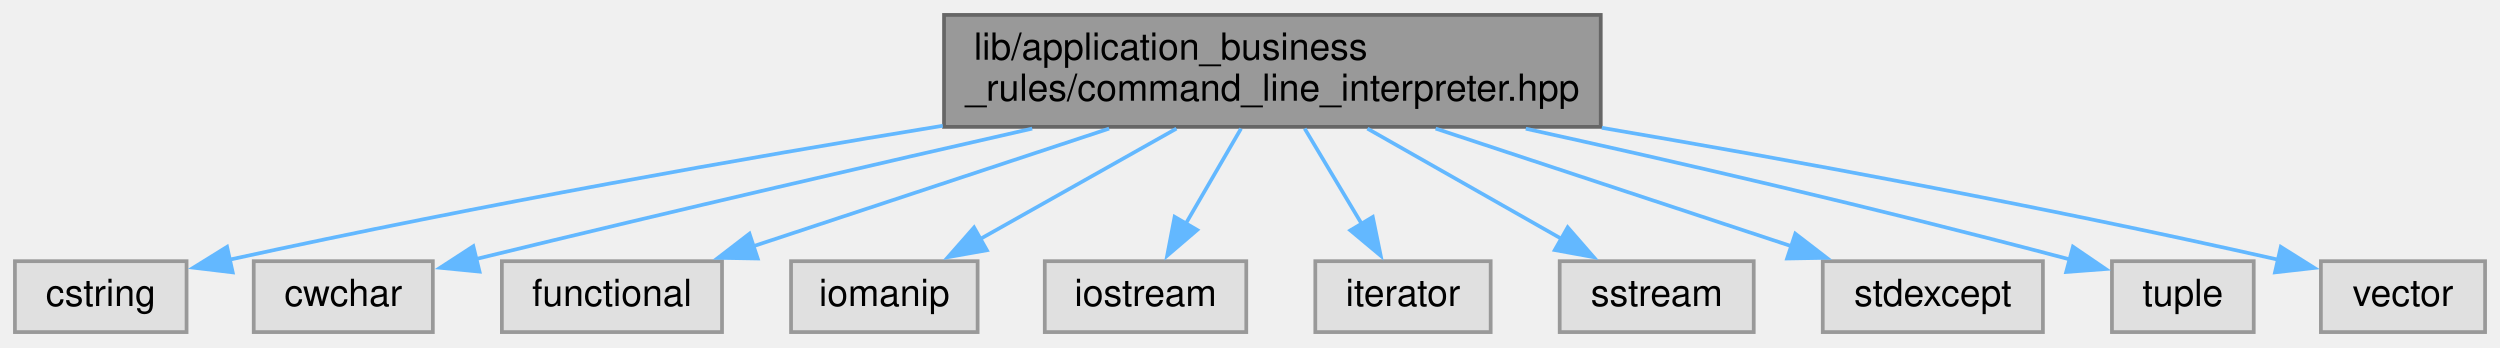
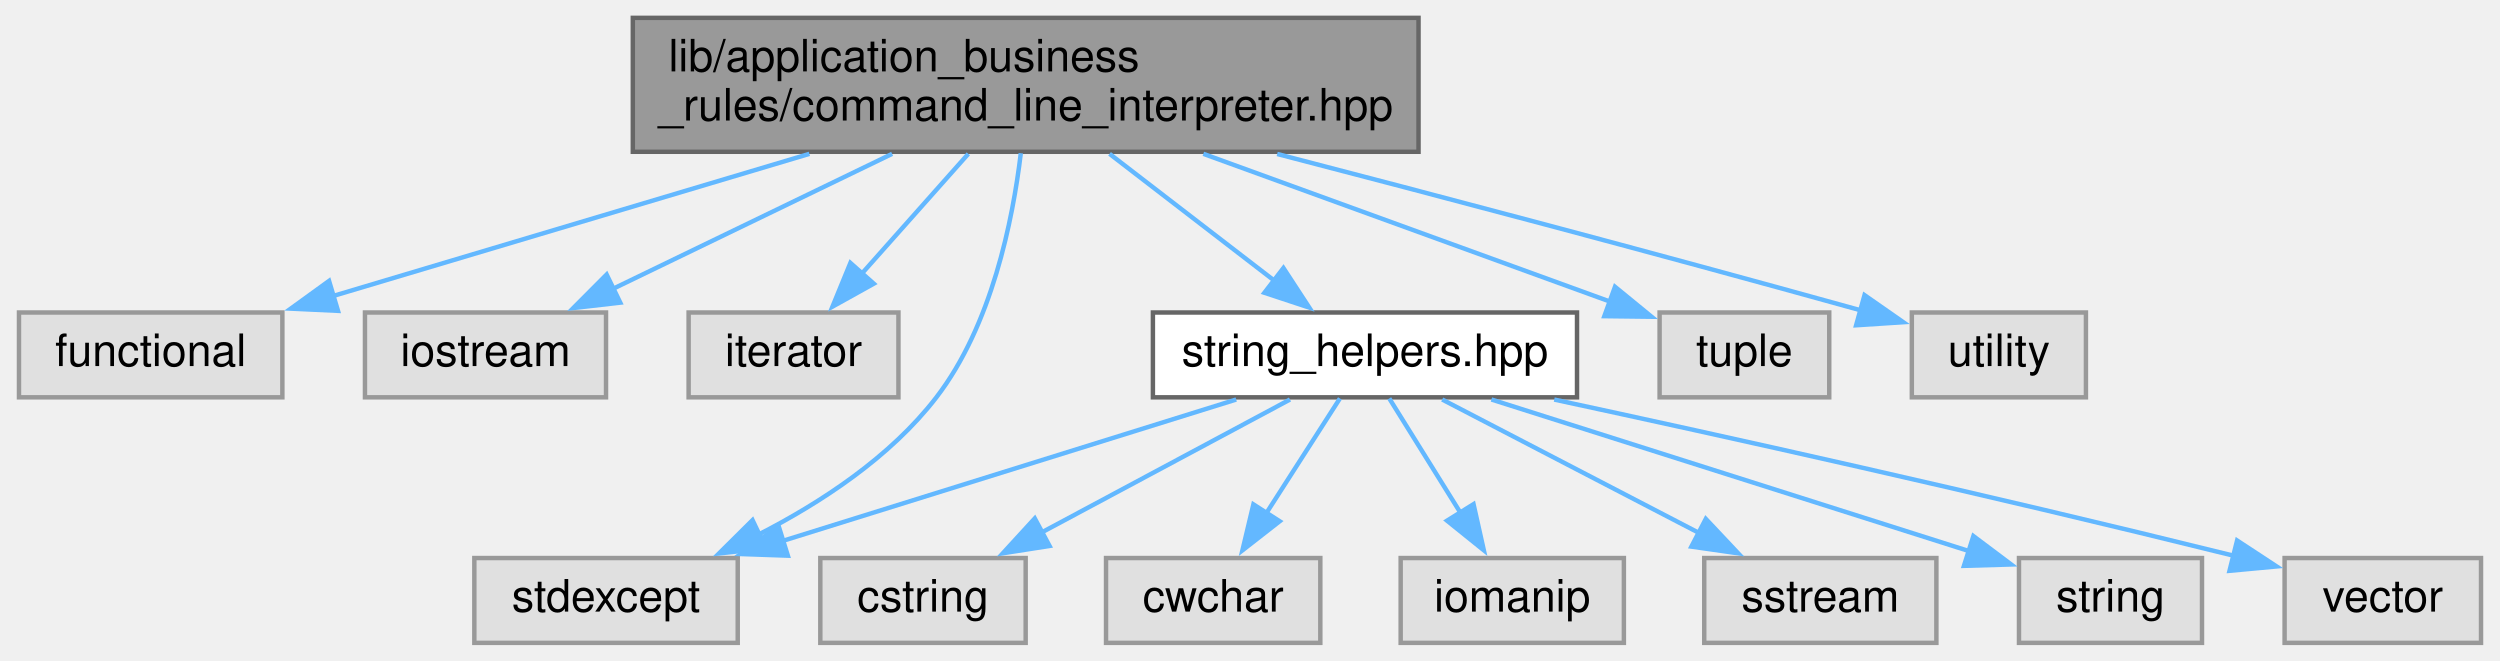
- <svg xmlns="http://www.w3.org/2000/svg" xmlns:xlink="http://www.w3.org/1999/xlink" width="670pt" height="93pt" viewBox="0.00 0.00 670.00 93.00">
-   <g id="graph0" class="graph" transform="scale(1 1) rotate(0) translate(4 89)">
+ <svg xmlns="http://www.w3.org/2000/svg" xmlns:xlink="http://www.w3.org/1999/xlink" width="560pt" height="148pt" viewBox="0.00 0.00 559.50 148.00">
+   <g id="graph0" class="graph" transform="scale(1 1) rotate(0) translate(4 144)">
    <g id="node1" class="node">
      <g id="a_node1">
        <a xlink:title=" ">
-           <polygon fill="#999999" stroke="#666666" points="425,-85 249,-85 249,-55 425,-55 425,-85" />
-           <text text-anchor="start" x="257" y="-73" font-family="Helvetica,sans-Serif" font-size="10.00">lib/application_business</text>
-           <text text-anchor="middle" x="337" y="-62" font-family="Helvetica,sans-Serif" font-size="10.00">_rules/command_line_interpreter.hpp</text>
+           <polygon fill="#999999" stroke="#666666" points="313.5,-140 137.5,-140 137.5,-110 313.5,-110 313.5,-140" />
+           <text text-anchor="start" x="145.5" y="-128" font-family="Helvetica,sans-Serif" font-size="10.00">lib/application_business</text>
+           <text text-anchor="middle" x="225.5" y="-117" font-family="Helvetica,sans-Serif" font-size="10.00">_rules/command_line_interpreter.hpp</text>
        </a>
      </g>
    </g>
    <g id="node2" class="node">
      <g id="a_node2">
        <a xlink:title=" ">
-           <polygon fill="#e0e0e0" stroke="#999999" points="46,-19 0,-19 0,0 46,0 46,-19" />
-           <text text-anchor="middle" x="23" y="-7" font-family="Helvetica,sans-Serif" font-size="10.00">cstring</text>
+           <polygon fill="#e0e0e0" stroke="#999999" points="59,-74 0,-74 0,-55 59,-55 59,-74" />
+           <text text-anchor="middle" x="29.5" y="-62" font-family="Helvetica,sans-Serif" font-size="10.00">functional</text>
        </a>
      </g>
    </g>
    <g id="edge1" class="edge">
-       <path fill="none" stroke="#63b8ff" d="M248.66,-55.3C195.72,-46.63 126.86,-34.55 57.5,-19.41" />
-       <polygon fill="#63b8ff" stroke="#63b8ff" points="58.36,-16.01 47.84,-17.27 56.85,-22.85 58.36,-16.01" />
+       <path fill="none" stroke="#63b8ff" d="M177.05,-109.54C144.24,-99.75 101.37,-86.95 70.3,-77.68" />
+       <polygon fill="#63b8ff" stroke="#63b8ff" points="71.46,-74.37 60.88,-74.87 69.46,-81.08 71.46,-74.37" />
    </g>
    <g id="node3" class="node">
      <g id="a_node3">
        <a xlink:title=" ">
-           <polygon fill="#e0e0e0" stroke="#999999" points="112,-19 64,-19 64,0 112,0 112,-19" />
-           <text text-anchor="middle" x="88" y="-7" font-family="Helvetica,sans-Serif" font-size="10.00">cwchar</text>
+           <polygon fill="#e0e0e0" stroke="#999999" points="131.5,-74 77.5,-74 77.5,-55 131.5,-55 131.5,-74" />
+           <text text-anchor="middle" x="104.5" y="-62" font-family="Helvetica,sans-Serif" font-size="10.00">iostream</text>
        </a>
      </g>
    </g>
    <g id="edge2" class="edge">
-       <path fill="none" stroke="#63b8ff" d="M272.63,-54.54C232.32,-45.38 179.02,-33.09 123.6,-19.59" />
-       <polygon fill="#63b8ff" stroke="#63b8ff" points="124.51,-16.21 113.96,-17.24 122.85,-23.01 124.51,-16.21" />
+       <path fill="none" stroke="#63b8ff" d="M195.59,-109.54C176.52,-100.32 151.94,-88.44 133.13,-79.34" />
+       <polygon fill="#63b8ff" stroke="#63b8ff" points="134.69,-76.21 124.16,-75 131.64,-82.51 134.69,-76.21" />
    </g>
    <g id="node4" class="node">
      <g id="a_node4">
        <a xlink:title=" ">
-           <polygon fill="#e0e0e0" stroke="#999999" points="189.5,-19 130.5,-19 130.5,0 189.5,0 189.5,-19" />
-           <text text-anchor="middle" x="160" y="-7" font-family="Helvetica,sans-Serif" font-size="10.00">functional</text>
+           <polygon fill="#e0e0e0" stroke="#999999" points="197,-74 150,-74 150,-55 197,-55 197,-74" />
+           <text text-anchor="middle" x="173.5" y="-62" font-family="Helvetica,sans-Serif" font-size="10.00">iterator</text>
        </a>
      </g>
    </g>
    <g id="edge3" class="edge">
-       <path fill="none" stroke="#63b8ff" d="M293.25,-54.54C264.01,-44.87 225.92,-32.29 197.96,-23.04" />
-       <polygon fill="#63b8ff" stroke="#63b8ff" points="199.06,-19.72 188.46,-19.91 196.86,-26.37 199.06,-19.72" />
+       <path fill="none" stroke="#63b8ff" d="M212.65,-109.54C205.4,-101.39 196.31,-91.16 188.71,-82.61" />
+       <polygon fill="#63b8ff" stroke="#63b8ff" points="191.48,-80.46 182.22,-75.31 186.24,-85.11 191.48,-80.46" />
    </g>
    <g id="node5" class="node">
      <g id="a_node5">
        <a xlink:title=" ">
-           <polygon fill="#e0e0e0" stroke="#999999" points="258,-19 208,-19 208,0 258,0 258,-19" />
-           <text text-anchor="middle" x="233" y="-7" font-family="Helvetica,sans-Serif" font-size="10.00">iomanip</text>
+           <polygon fill="#e0e0e0" stroke="#999999" points="161,-19 102,-19 102,0 161,0 161,-19" />
+           <text text-anchor="middle" x="131.5" y="-7" font-family="Helvetica,sans-Serif" font-size="10.00">stdexcept</text>
        </a>
      </g>
    </g>
    <g id="edge4" class="edge">
-       <path fill="none" stroke="#63b8ff" d="M311.29,-54.54C295.21,-45.49 274.57,-33.88 258.52,-24.85" />
-       <polygon fill="#63b8ff" stroke="#63b8ff" points="260.48,-21.94 250.05,-20.09 257.05,-28.04 260.48,-21.94" />
+       <path fill="none" stroke="#63b8ff" d="M224.41,-109.68C222.61,-94.68 217.9,-71.11 205.5,-55 195.2,-41.61 179.64,-31.39 165.43,-24.14" />
+       <polygon fill="#63b8ff" stroke="#63b8ff" points="167.33,-21.17 156.8,-20.03 164.32,-27.49 167.33,-21.17" />
    </g>
    <g id="node6" class="node">
      <g id="a_node6">
-         <a xlink:title=" ">
-           <polygon fill="#e0e0e0" stroke="#999999" points="330,-19 276,-19 276,0 330,0 330,-19" />
-           <text text-anchor="middle" x="303" y="-7" font-family="Helvetica,sans-Serif" font-size="10.00">iostream</text>
+         <a xlink:href="string__helpers_8hpp.xhtml" target="_top" xlink:title=" ">
+           <polygon fill="white" stroke="#666666" points="349,-74 254,-74 254,-55 349,-55 349,-74" />
+           <text text-anchor="middle" x="301.5" y="-62" font-family="Helvetica,sans-Serif" font-size="10.00">string_helpers.hpp</text>
        </a>
      </g>
    </g>
    <g id="edge5" class="edge">
-       <path fill="none" stroke="#63b8ff" d="M328.6,-54.54C324.11,-46.82 318.54,-37.24 313.75,-28.99" />
-       <polygon fill="#63b8ff" stroke="#63b8ff" points="316.85,-27.37 308.8,-20.48 310.8,-30.89 316.85,-27.37" />
+       <path fill="none" stroke="#63b8ff" d="M244.29,-109.54C255.55,-100.87 269.87,-89.85 281.37,-81" />
+       <polygon fill="#63b8ff" stroke="#63b8ff" points="283.24,-83.97 289.03,-75.1 278.97,-78.42 283.24,-83.97" />
+     </g>
+     <g id="node13" class="node">
+       <g id="a_node13">
+         <a xlink:title=" ">
+           <polygon fill="#e0e0e0" stroke="#999999" points="405.5,-74 367.5,-74 367.5,-55 405.5,-55 405.5,-74" />
+           <text text-anchor="middle" x="386.5" y="-62" font-family="Helvetica,sans-Serif" font-size="10.00">tuple</text>
+         </a>
+       </g>
+     </g>
+     <g id="edge13" class="edge">
+       <path fill="none" stroke="#63b8ff" d="M265.3,-109.54C293.53,-99.28 330.82,-85.73 356.54,-76.39" />
+       <polygon fill="#63b8ff" stroke="#63b8ff" points="357.51,-79.76 365.71,-73.05 355.12,-73.18 357.51,-79.76" />
+     </g>
+     <g id="node14" class="node">
+       <g id="a_node14">
+         <a xlink:title=" ">
+           <polygon fill="#e0e0e0" stroke="#999999" points="463,-74 424,-74 424,-55 463,-55 463,-74" />
+           <text text-anchor="middle" x="443.5" y="-62" font-family="Helvetica,sans-Serif" font-size="10.00">utility</text>
+         </a>
+       </g>
+     </g>
+     <g id="edge14" class="edge">
+       <path fill="none" stroke="#63b8ff" d="M281.84,-109.51C316.9,-100.4 363.18,-88.2 412.62,-74.47" />
+       <polygon fill="#63b8ff" stroke="#63b8ff" points="413.4,-77.89 422.09,-71.83 411.52,-71.14 413.4,-77.89" />
+     </g>
+     <g id="edge10" class="edge">
+       <path fill="none" stroke="#63b8ff" d="M272.66,-54.51C244.74,-45.8 202.17,-32.53 171.08,-22.84" />
+       <polygon fill="#63b8ff" stroke="#63b8ff" points="172.23,-19.53 161.64,-19.9 170.15,-26.21 172.23,-19.53" />
    </g>
    <g id="node7" class="node">
      <g id="a_node7">
        <a xlink:title=" ">
-           <polygon fill="#e0e0e0" stroke="#999999" points="395.5,-19 348.5,-19 348.5,0 395.5,0 395.5,-19" />
-           <text text-anchor="middle" x="372" y="-7" font-family="Helvetica,sans-Serif" font-size="10.00">iterator</text>
+           <polygon fill="#e0e0e0" stroke="#999999" points="225.5,-19 179.5,-19 179.5,0 225.5,0 225.5,-19" />
+           <text text-anchor="middle" x="202.5" y="-7" font-family="Helvetica,sans-Serif" font-size="10.00">cstring</text>
        </a>
      </g>
    </g>
    <g id="edge6" class="edge">
-       <path fill="none" stroke="#63b8ff" d="M345.65,-54.54C350.27,-46.82 356,-37.24 360.94,-28.99" />
-       <polygon fill="#63b8ff" stroke="#63b8ff" points="363.9,-30.85 366.03,-20.47 357.89,-27.26 363.9,-30.85" />
+       <path fill="none" stroke="#63b8ff" d="M284.71,-54.51C269.4,-46.31 246.53,-34.07 228.8,-24.58" />
+       <polygon fill="#63b8ff" stroke="#63b8ff" points="230.85,-21.71 220.38,-20.07 227.54,-27.88 230.85,-21.71" />
    </g>
    <g id="node8" class="node">
      <g id="a_node8">
        <a xlink:title=" ">
-           <polygon fill="#e0e0e0" stroke="#999999" points="466,-19 414,-19 414,0 466,0 466,-19" />
-           <text text-anchor="middle" x="440" y="-7" font-family="Helvetica,sans-Serif" font-size="10.00">sstream</text>
+           <polygon fill="#e0e0e0" stroke="#999999" points="291.5,-19 243.5,-19 243.5,0 291.5,0 291.5,-19" />
+           <text text-anchor="middle" x="267.5" y="-7" font-family="Helvetica,sans-Serif" font-size="10.00">cwchar</text>
        </a>
      </g>
    </g>
    <g id="edge7" class="edge">
-       <path fill="none" stroke="#63b8ff" d="M362.46,-54.54C378.39,-45.49 398.83,-33.88 414.73,-24.85" />
-       <polygon fill="#63b8ff" stroke="#63b8ff" points="416.14,-28.08 423.11,-20.09 412.68,-21.99 416.14,-28.08" />
+       <path fill="none" stroke="#63b8ff" d="M295.89,-54.75C291.38,-47.73 284.91,-37.64 279.29,-28.87" />
+       <polygon fill="#63b8ff" stroke="#63b8ff" points="282.4,-27.24 274.05,-20.72 276.51,-31.02 282.4,-27.24" />
    </g>
    <g id="node9" class="node">
      <g id="a_node9">
        <a xlink:title=" ">
-           <polygon fill="#e0e0e0" stroke="#999999" points="543.5,-19 484.5,-19 484.5,0 543.5,0 543.5,-19" />
-           <text text-anchor="middle" x="514" y="-7" font-family="Helvetica,sans-Serif" font-size="10.00">stdexcept</text>
+           <polygon fill="#e0e0e0" stroke="#999999" points="359.5,-19 309.5,-19 309.5,0 359.5,0 359.5,-19" />
+           <text text-anchor="middle" x="334.5" y="-7" font-family="Helvetica,sans-Serif" font-size="10.00">iomanip</text>
        </a>
      </g>
    </g>
    <g id="edge8" class="edge">
-       <path fill="none" stroke="#63b8ff" d="M380.75,-54.54C409.99,-44.87 448.08,-32.29 476.04,-23.04" />
-       <polygon fill="#63b8ff" stroke="#63b8ff" points="477.14,-26.37 485.54,-19.91 474.94,-19.72 477.14,-26.37" />
+       <path fill="none" stroke="#63b8ff" d="M306.95,-54.75C311.27,-47.81 317.46,-37.86 322.88,-29.16" />
+       <polygon fill="#63b8ff" stroke="#63b8ff" points="325.82,-31.07 328.13,-20.73 319.88,-27.37 325.82,-31.07" />
    </g>
    <g id="node10" class="node">
      <g id="a_node10">
        <a xlink:title=" ">
-           <polygon fill="#e0e0e0" stroke="#999999" points="600,-19 562,-19 562,0 600,0 600,-19" />
-           <text text-anchor="middle" x="581" y="-7" font-family="Helvetica,sans-Serif" font-size="10.00">tuple</text>
+           <polygon fill="#e0e0e0" stroke="#999999" points="429.5,-19 377.5,-19 377.5,0 429.5,0 429.5,-19" />
+           <text text-anchor="middle" x="403.5" y="-7" font-family="Helvetica,sans-Serif" font-size="10.00">sstream</text>
        </a>
      </g>
    </g>
    <g id="edge9" class="edge">
-       <path fill="none" stroke="#63b8ff" d="M404.91,-54.51C444.93,-45.69 496.76,-33.77 550.91,-19.42" />
-       <polygon fill="#63b8ff" stroke="#63b8ff" points="551.55,-22.88 560.31,-16.91 549.74,-16.11 551.55,-22.88" />
+       <path fill="none" stroke="#63b8ff" d="M318.8,-54.51C334.58,-46.31 358.14,-34.07 376.41,-24.58" />
+       <polygon fill="#63b8ff" stroke="#63b8ff" points="377.85,-27.77 385.11,-20.06 374.62,-21.56 377.85,-27.77" />
    </g>
    <g id="node11" class="node">
      <g id="a_node11">
        <a xlink:title=" ">
-           <polygon fill="#e0e0e0" stroke="#999999" points="662,-19 618,-19 618,0 662,0 662,-19" />
-           <text text-anchor="middle" x="640" y="-7" font-family="Helvetica,sans-Serif" font-size="10.00">vector</text>
+           <polygon fill="#e0e0e0" stroke="#999999" points="489,-19 448,-19 448,0 489,0 489,-19" />
+           <text text-anchor="middle" x="468.5" y="-7" font-family="Helvetica,sans-Serif" font-size="10.00">string</text>
        </a>
      </g>
    </g>
-     <g id="edge10" class="edge">
-       <path fill="none" stroke="#63b8ff" d="M425.28,-54.75C475.88,-46.11 540.77,-34.26 606.69,-19.37" />
-       <polygon fill="#63b8ff" stroke="#63b8ff" points="607.26,-22.83 616.23,-17.2 605.7,-16.01 607.26,-22.83" />
+     <g id="edge11" class="edge">
+       <path fill="none" stroke="#63b8ff" d="M329.83,-54.51C359.58,-45.07 406.25,-30.25 437.11,-20.46" />
+       <polygon fill="#63b8ff" stroke="#63b8ff" points="437.79,-23.92 446.26,-17.56 435.67,-17.25 437.79,-23.92" />
+     </g>
+     <g id="node12" class="node">
+       <g id="a_node12">
+         <a xlink:title=" ">
+           <polygon fill="#e0e0e0" stroke="#999999" points="551.5,-19 507.5,-19 507.5,0 551.5,0 551.5,-19" />
+           <text text-anchor="middle" x="529.5" y="-7" font-family="Helvetica,sans-Serif" font-size="10.00">vector</text>
+         </a>
+       </g>
+     </g>
+     <g id="edge12" class="edge">
+       <path fill="none" stroke="#63b8ff" d="M343.9,-54.5C381.55,-46.39 438.3,-33.84 496.33,-19.46" />
+       <polygon fill="#63b8ff" stroke="#63b8ff" points="496.86,-22.93 505.71,-17.12 495.16,-16.14 496.86,-22.93" />
    </g>
  </g>
</svg>
